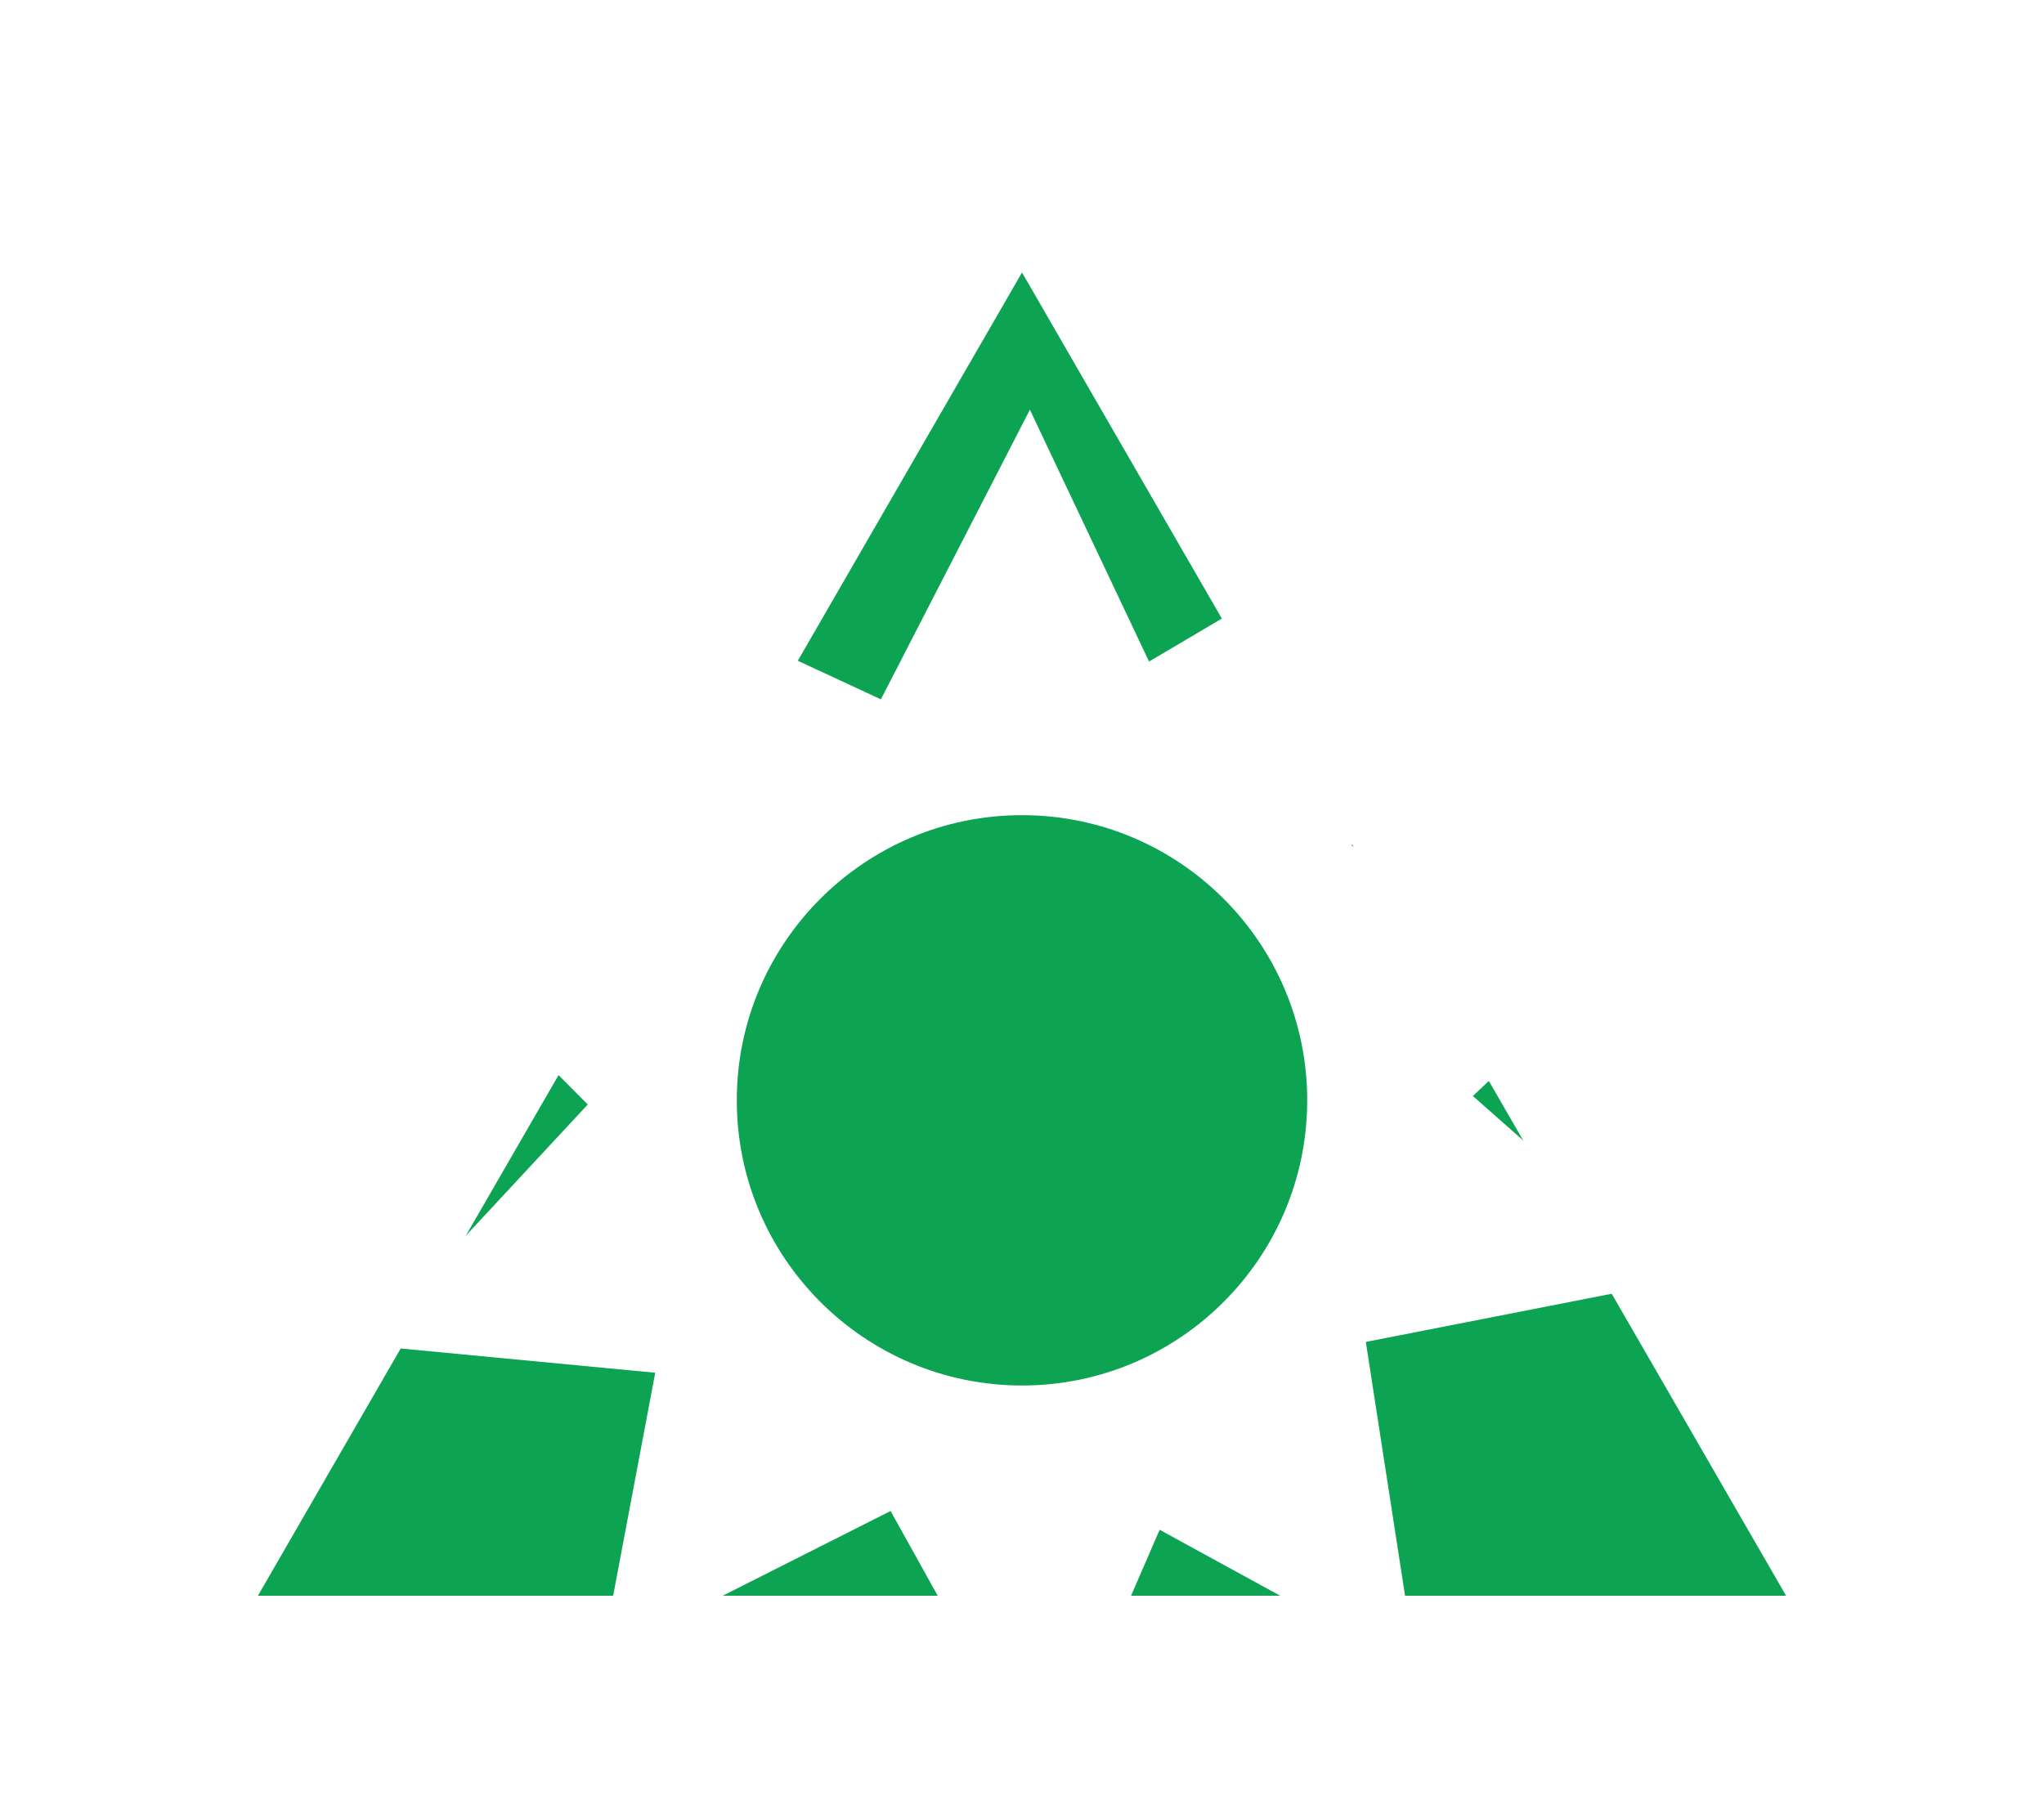
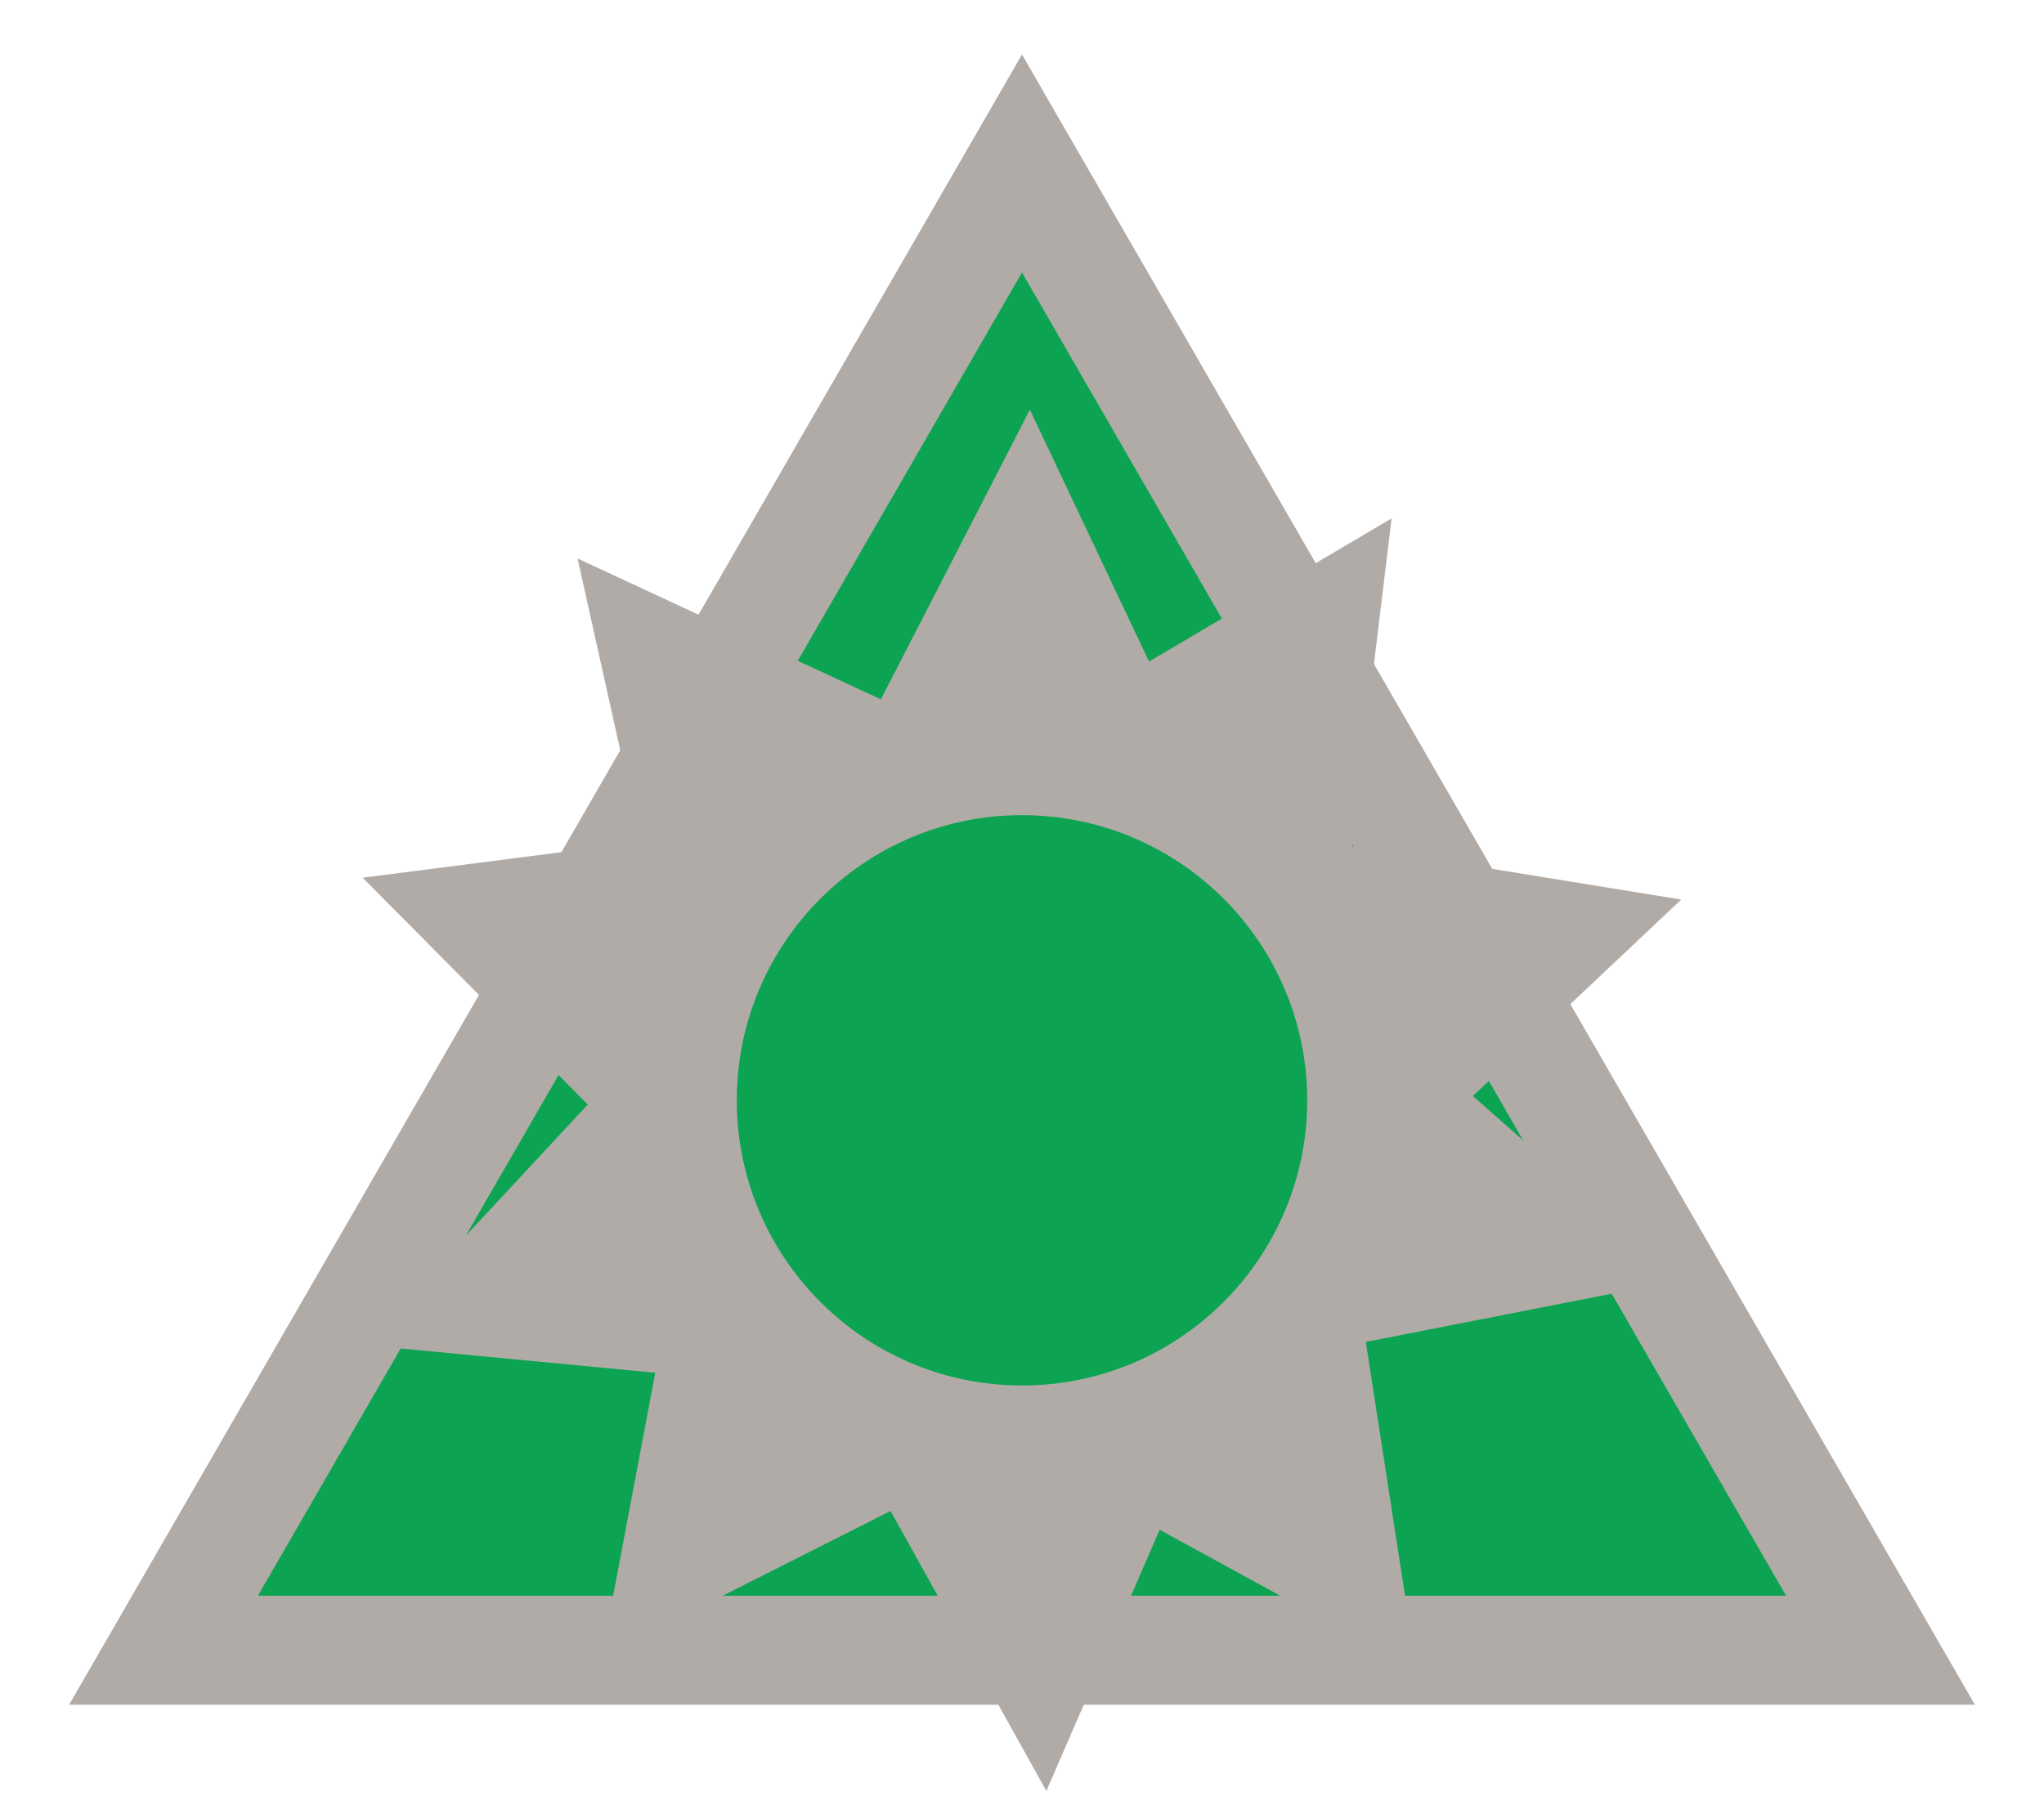
- <svg xmlns="http://www.w3.org/2000/svg" style="isolation:isolate" viewBox="451 110 375 332.798" width="375" height="332.798">
-   <g id="gears">
-     <polygon points="796,412.798,481,412.798,638.5,140" fill="rgb(12,163,82)" vector-effect="non-scaling-stroke" stroke-width="20" stroke="rgb(255,255,255)" stroke-linejoin="miter" stroke-linecap="square" stroke-miterlimit="3" />
-     <path d=" M 663.752 390.699 L 710.89 416.486 L 701.58 356.228 L 759.467 344.881 L 721.218 311.107 L 759.447 275.058 L 699.024 265.254 L 706.311 205.116 L 661.809 231.387 L 639.946 185.174 L 612.612 238.323 L 556.962 212.48 L 568.546 264.499 L 517.533 271.051 L 558.835 312.666 L 517.813 356.796 L 571.211 361.885 L 561.379 414.009 L 614.387 387.253 L 642.968 438.624 L 663.752 390.699 Z " fill="rgb(255,255,255)" />
-     <path d=" M 586.175 311.899 C 586.175 283.02 609.621 259.574 638.5 259.574 C 667.379 259.574 690.825 283.02 690.825 311.899 C 690.825 340.778 667.379 364.224 638.5 364.224 C 609.621 364.224 586.175 340.778 586.175 311.899 Z " fill="rgb(12,163,82)" />
+ <svg xmlns="http://www.w3.org/2000/svg" style="isolation:isolate" viewBox="775 602 225 199.679" width="225" height="199.679">
+   <g id="gears_green">
+     <polygon points="982,783.679,793,783.679,887.5,620" fill="rgb(12,163,82)" vector-effect="non-scaling-stroke" stroke-width="12" stroke="rgb(176,171,166)" stroke-linejoin="miter" stroke-linecap="square" stroke-miterlimit="3" />
+     <path d=" M 902.651 770.419 L 930.934 785.892 L 925.348 749.737 L 960.08 742.928 L 937.131 722.664 L 960.068 701.035 L 923.814 695.152 L 928.187 659.07 L 901.486 674.832 L 888.368 647.104 L 871.967 678.994 L 838.577 663.488 L 845.528 694.699 L 814.92 698.63 L 839.701 723.6 L 815.088 750.077 L 847.126 753.131 L 841.228 784.406 L 873.032 768.352 L 890.181 799.174 L 902.651 770.419 Z " fill="rgb(176,171,166)" />
+     <path d=" M 856.105 723.139 C 856.105 705.812 870.173 691.744 887.5 691.744 C 904.827 691.744 918.895 705.812 918.895 723.139 C 918.895 740.467 904.827 754.534 887.5 754.534 C 870.173 754.534 856.105 740.467 856.105 723.139 Z " fill="rgb(12,163,82)" />
  </g>
</svg>
